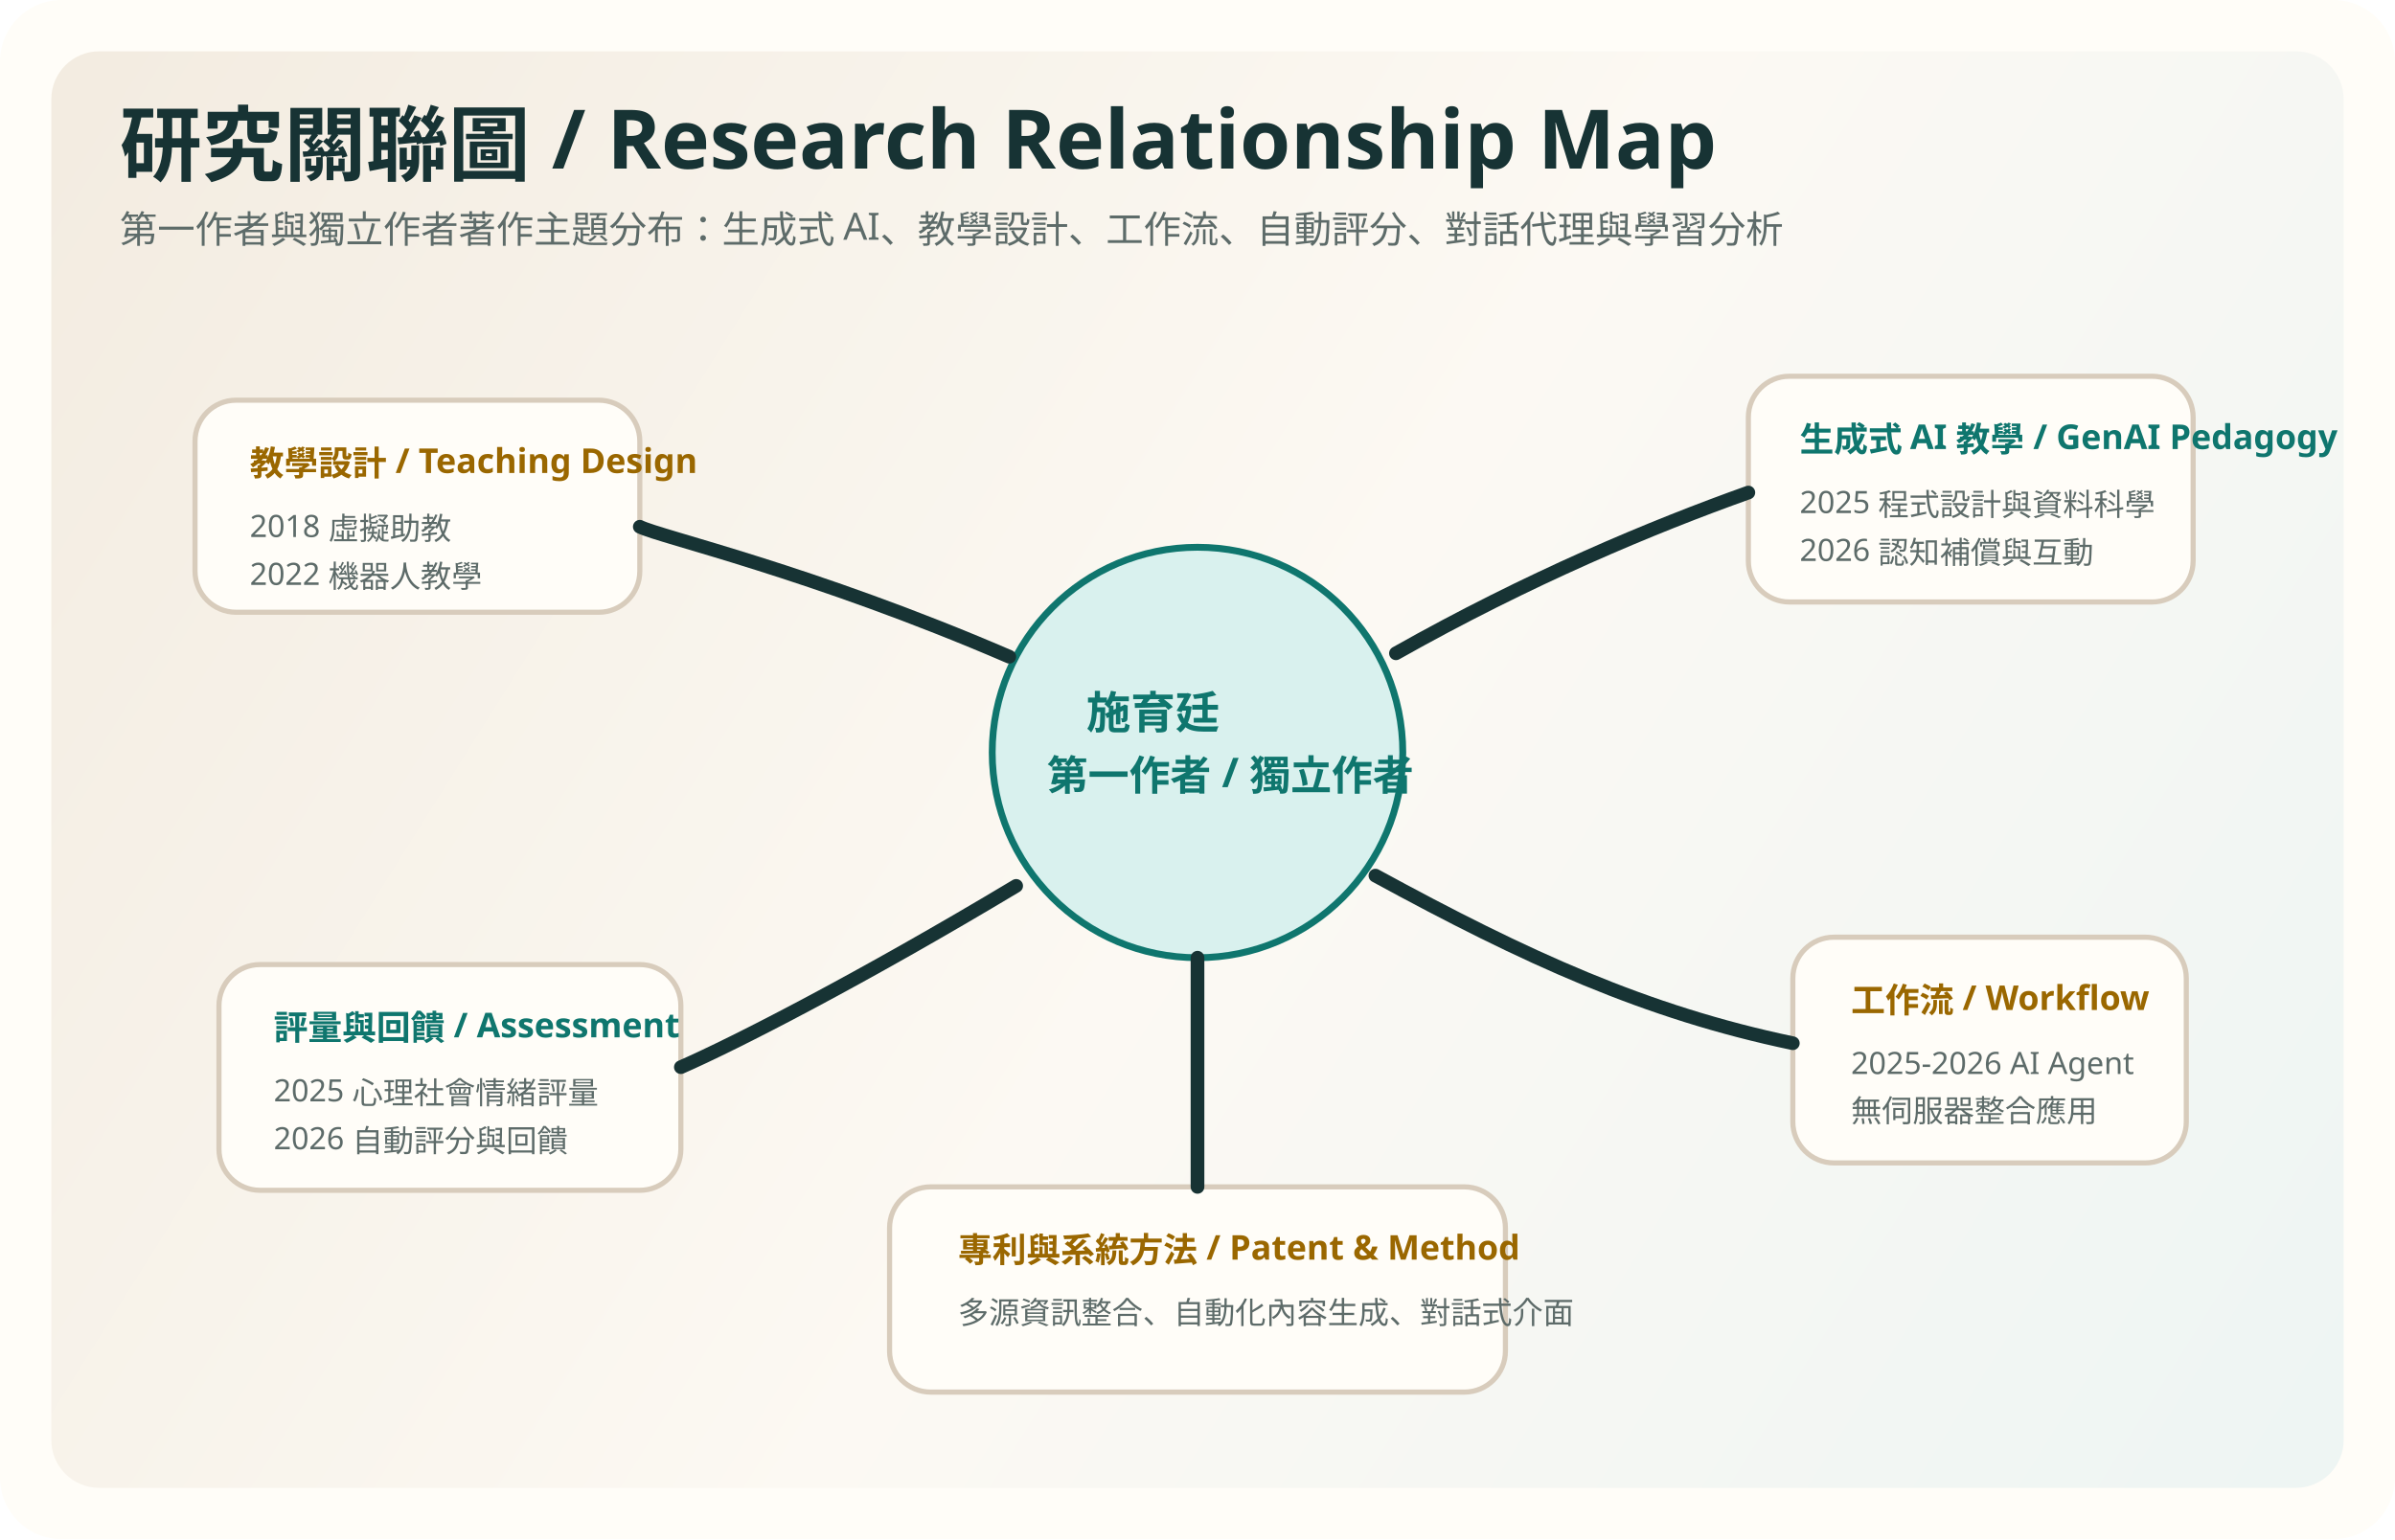
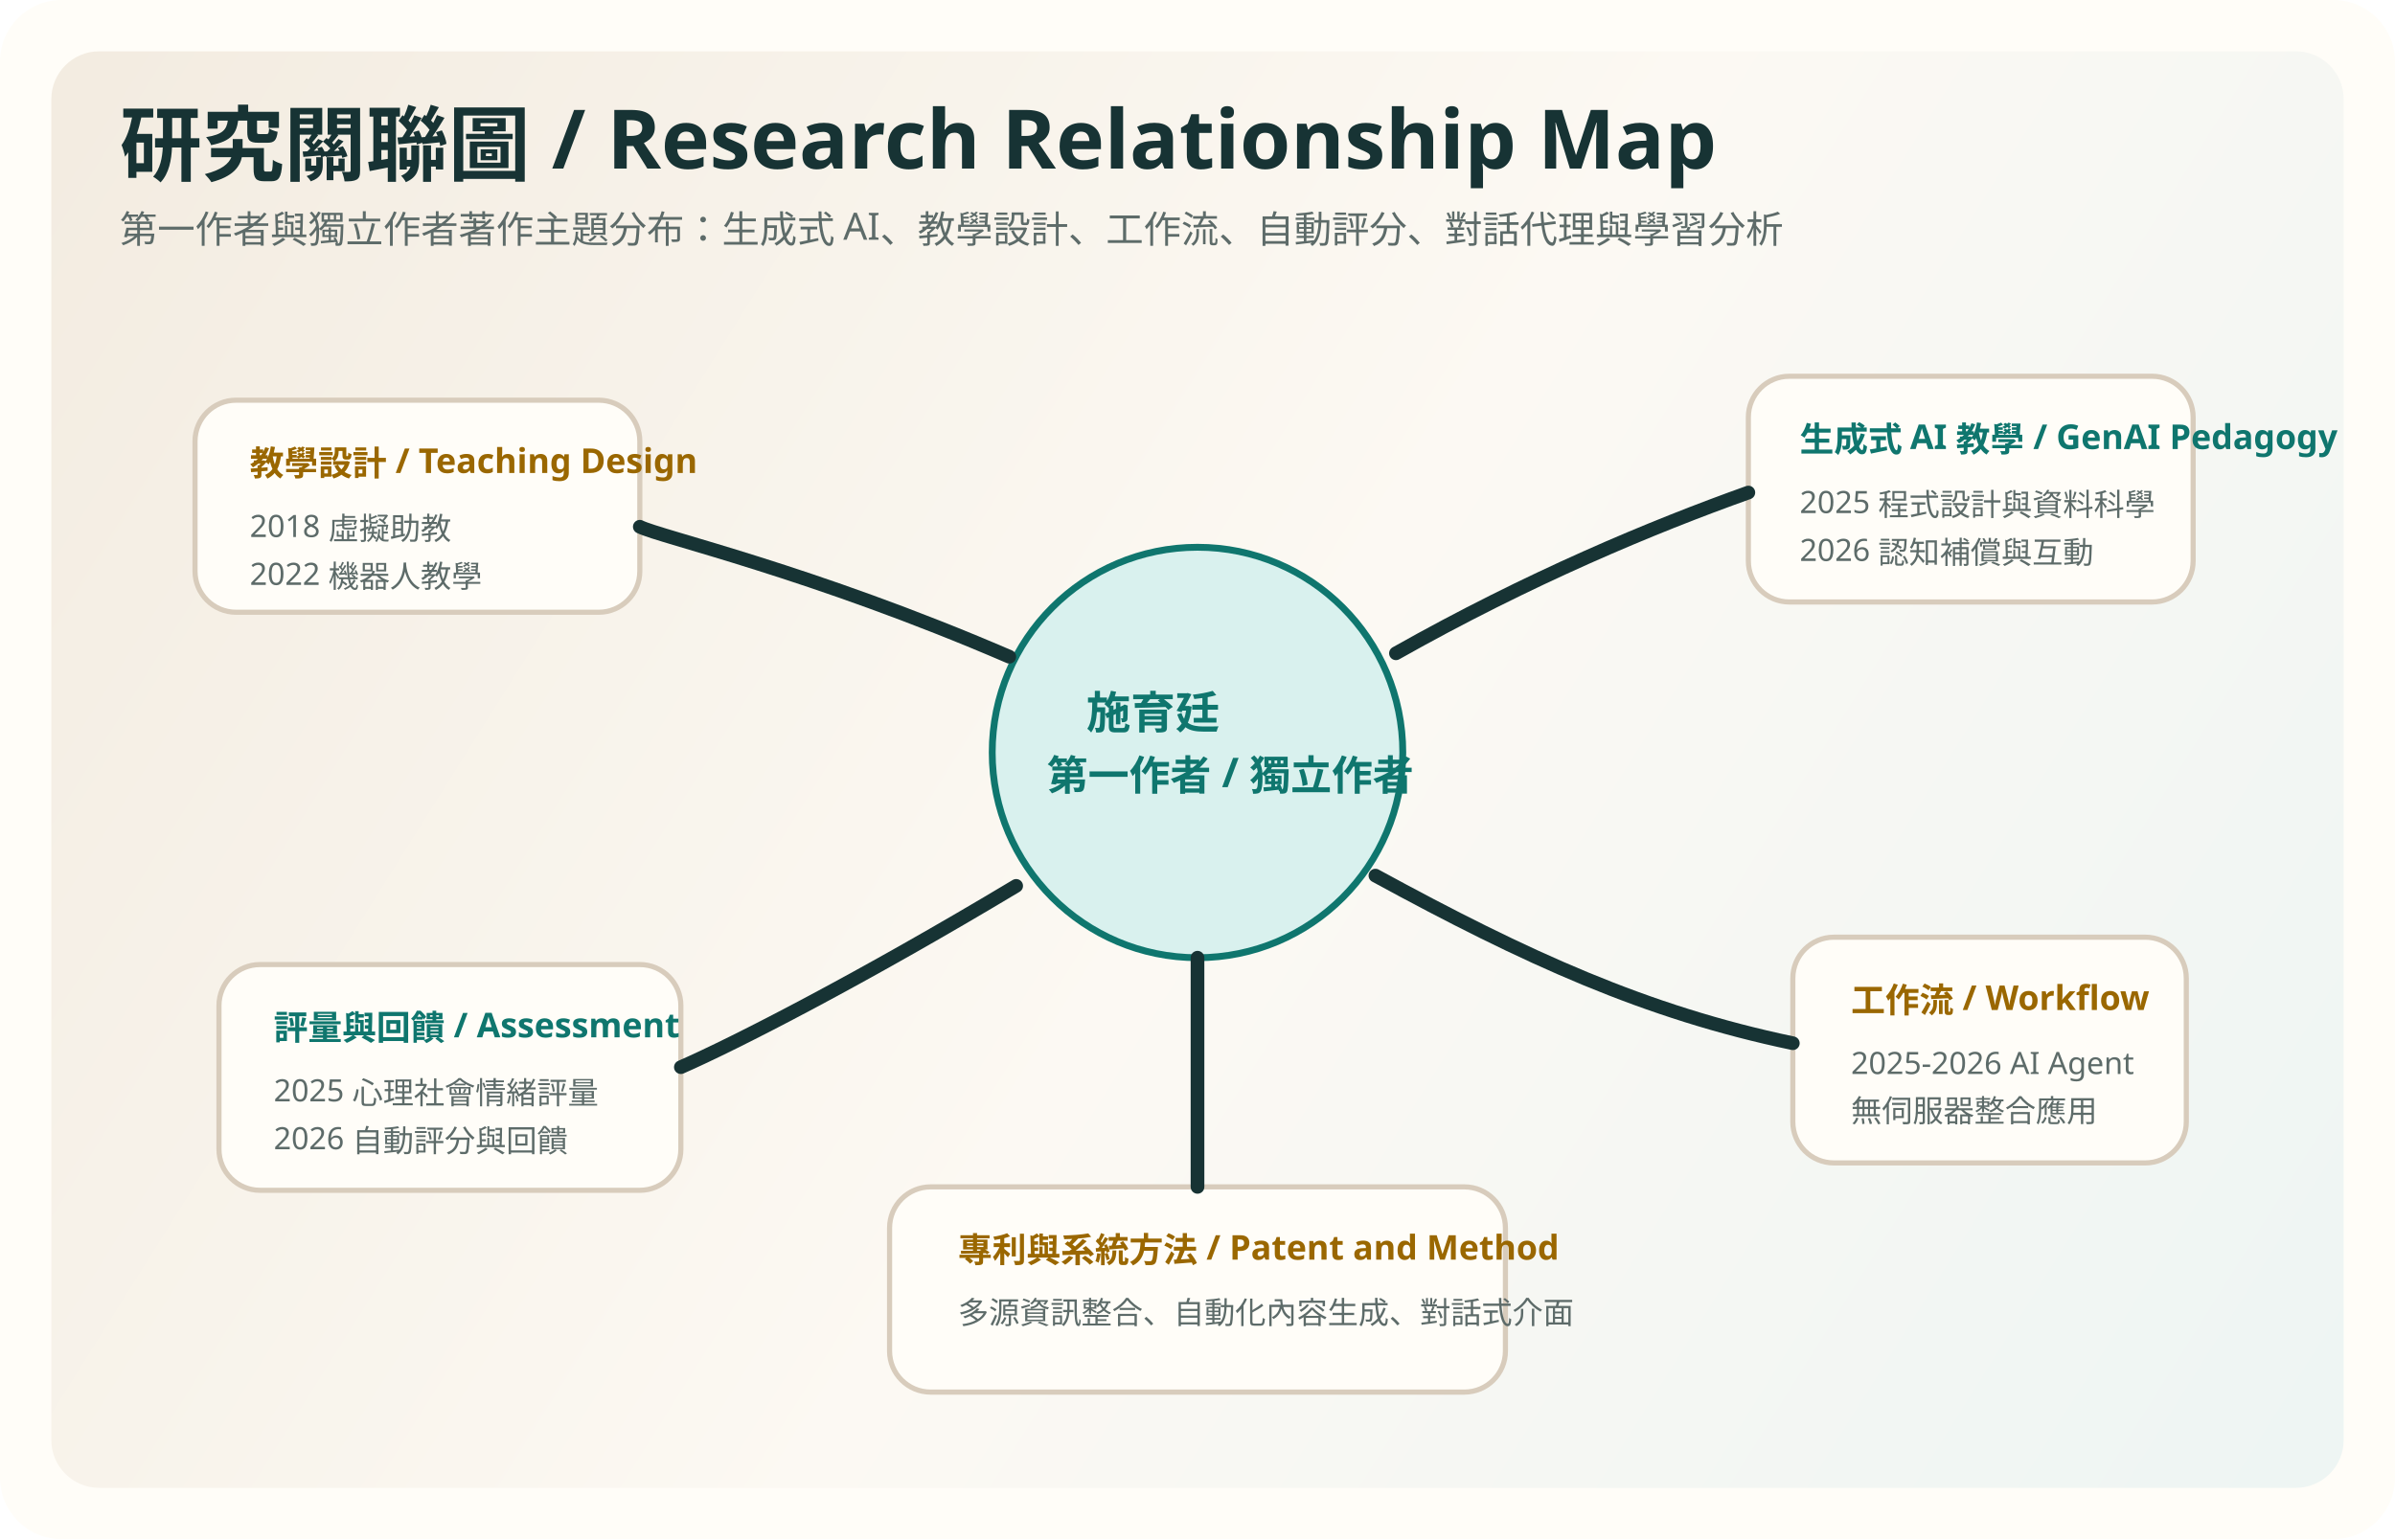
<svg xmlns="http://www.w3.org/2000/svg" width="1400" height="900" viewBox="0 0 1400 900" fill="none">
  <rect width="1400" height="900" rx="36" fill="#FFFDF8" />
  <rect x="30" y="30" width="1340" height="840" rx="28" fill="url(#bg)" />
  <text x="70" y="102" fill="#173334" font-family="Noto Sans TC, Microsoft JhengHei, sans-serif" font-size="48" font-weight="800">研究關聯圖 / Research Relationship Map</text>
  <text x="70" y="142" fill="#5D6B69" font-family="Noto Sans TC, Microsoft JhengHei, sans-serif" font-size="22">第一作者與獨立作者著作主題分布：生成式 AI、教學設計、工作流、自動評分、對話代理與學習分析</text>
  <circle cx="700" cy="440" r="120" fill="#D9F1EE" stroke="#0F766E" stroke-width="4" />
  <text x="635" y="426" fill="#0F766E" font-family="Noto Sans TC, Microsoft JhengHei, sans-serif" font-size="26" font-weight="800">施育廷</text>
  <text x="612" y="462" fill="#0F766E" font-family="Noto Sans TC, Microsoft JhengHei, sans-serif" font-size="24" font-weight="700">第一作者 / 獨立作者</text>
  <g>
    <rect x="114" y="234" width="260" height="124" rx="24" fill="#FFFDF8" stroke="#D8CCBC" stroke-width="3" />
    <text x="146" y="278" fill="#9A6700" font-family="Noto Sans TC, Microsoft JhengHei, sans-serif" font-size="20" font-weight="700">教學設計 / Teaching Design</text>
    <text x="146" y="314" fill="#5D6B69" font-family="Noto Sans TC, Microsoft JhengHei, sans-serif" font-size="18">2018 虛擬助教</text>
    <text x="146" y="342" fill="#5D6B69" font-family="Noto Sans TC, Microsoft JhengHei, sans-serif" font-size="18">2022 機器人教學</text>
  </g>
  <g>
    <rect x="1022" y="220" width="260" height="132" rx="24" fill="#FFFDF8" stroke="#D8CCBC" stroke-width="3" />
    <text x="1052" y="264" fill="#0F766E" font-family="Noto Sans TC, Microsoft JhengHei, sans-serif" font-size="20" font-weight="700">生成式 AI 教學 / GenAI Pedagogy</text>
    <text x="1052" y="300" fill="#5D6B69" font-family="Noto Sans TC, Microsoft JhengHei, sans-serif" font-size="18">2025 程式設計與資料科學</text>
    <text x="1052" y="328" fill="#5D6B69" font-family="Noto Sans TC, Microsoft JhengHei, sans-serif" font-size="18">2026 認知補償與互動</text>
  </g>
  <g>
    <rect x="1048" y="548" width="230" height="132" rx="24" fill="#FFFDF8" stroke="#D8CCBC" stroke-width="3" />
    <text x="1082" y="592" fill="#9A6700" font-family="Noto Sans TC, Microsoft JhengHei, sans-serif" font-size="20" font-weight="700">工作流 / Workflow</text>
    <text x="1082" y="628" fill="#5D6B69" font-family="Noto Sans TC, Microsoft JhengHei, sans-serif" font-size="18">2025-2026 AI Agent</text>
    <text x="1082" y="656" fill="#5D6B69" font-family="Noto Sans TC, Microsoft JhengHei, sans-serif" font-size="18">無伺服器整合應用</text>
  </g>
  <g>
    <rect x="128" y="564" width="270" height="132" rx="24" fill="#FFFDF8" stroke="#D8CCBC" stroke-width="3" />
    <text x="160" y="608" fill="#0F766E" font-family="Noto Sans TC, Microsoft JhengHei, sans-serif" font-size="20" font-weight="700">評量與回饋 / Assessment</text>
    <text x="160" y="644" fill="#5D6B69" font-family="Noto Sans TC, Microsoft JhengHei, sans-serif" font-size="18">2025 心理社會情緒評量</text>
    <text x="160" y="672" fill="#5D6B69" font-family="Noto Sans TC, Microsoft JhengHei, sans-serif" font-size="18">2026 自動評分與回饋</text>
  </g>
  <g>
    <rect x="520" y="694" width="360" height="120" rx="24" fill="#FFFDF8" stroke="#D8CCBC" stroke-width="3" />
-     <text x="560" y="738" fill="#9A6700" font-family="Noto Sans TC, Microsoft JhengHei, sans-serif" font-size="20" font-weight="700">專利與系統方法 / Patent &amp; Method</text>
+     <text x="560" y="738" fill="#9A6700" font-family="Noto Sans TC, Microsoft JhengHei, sans-serif" font-size="20" font-weight="700">專利與系統方法 / Patent and Method</text>
    <text x="560" y="774" fill="#5D6B69" font-family="Noto Sans TC, Microsoft JhengHei, sans-serif" font-size="18">多源資訊整合、自動化內容生成、對話式介面</text>
  </g>
  <path d="M590 384C474 334 386 314 374 308" stroke="#173334" stroke-width="8" stroke-linecap="round" />
  <path d="M816 382C894 338 966 308 1022 288" stroke="#173334" stroke-width="8" stroke-linecap="round" />
  <path d="M804 512C892 560 962 592 1048 610" stroke="#173334" stroke-width="8" stroke-linecap="round" />
  <path d="M594 518C504 572 430 610 398 624" stroke="#173334" stroke-width="8" stroke-linecap="round" />
  <path d="M700 560V694" stroke="#173334" stroke-width="8" stroke-linecap="round" />
  <defs>
    <linearGradient id="bg" x1="50" y1="50" x2="1340" y2="860" gradientUnits="userSpaceOnUse">
      <stop stop-color="#F3ECE1" />
      <stop offset="0.52" stop-color="#FCF9F3" />
      <stop offset="1" stop-color="#EEF5F3" />
    </linearGradient>
  </defs>
</svg>
